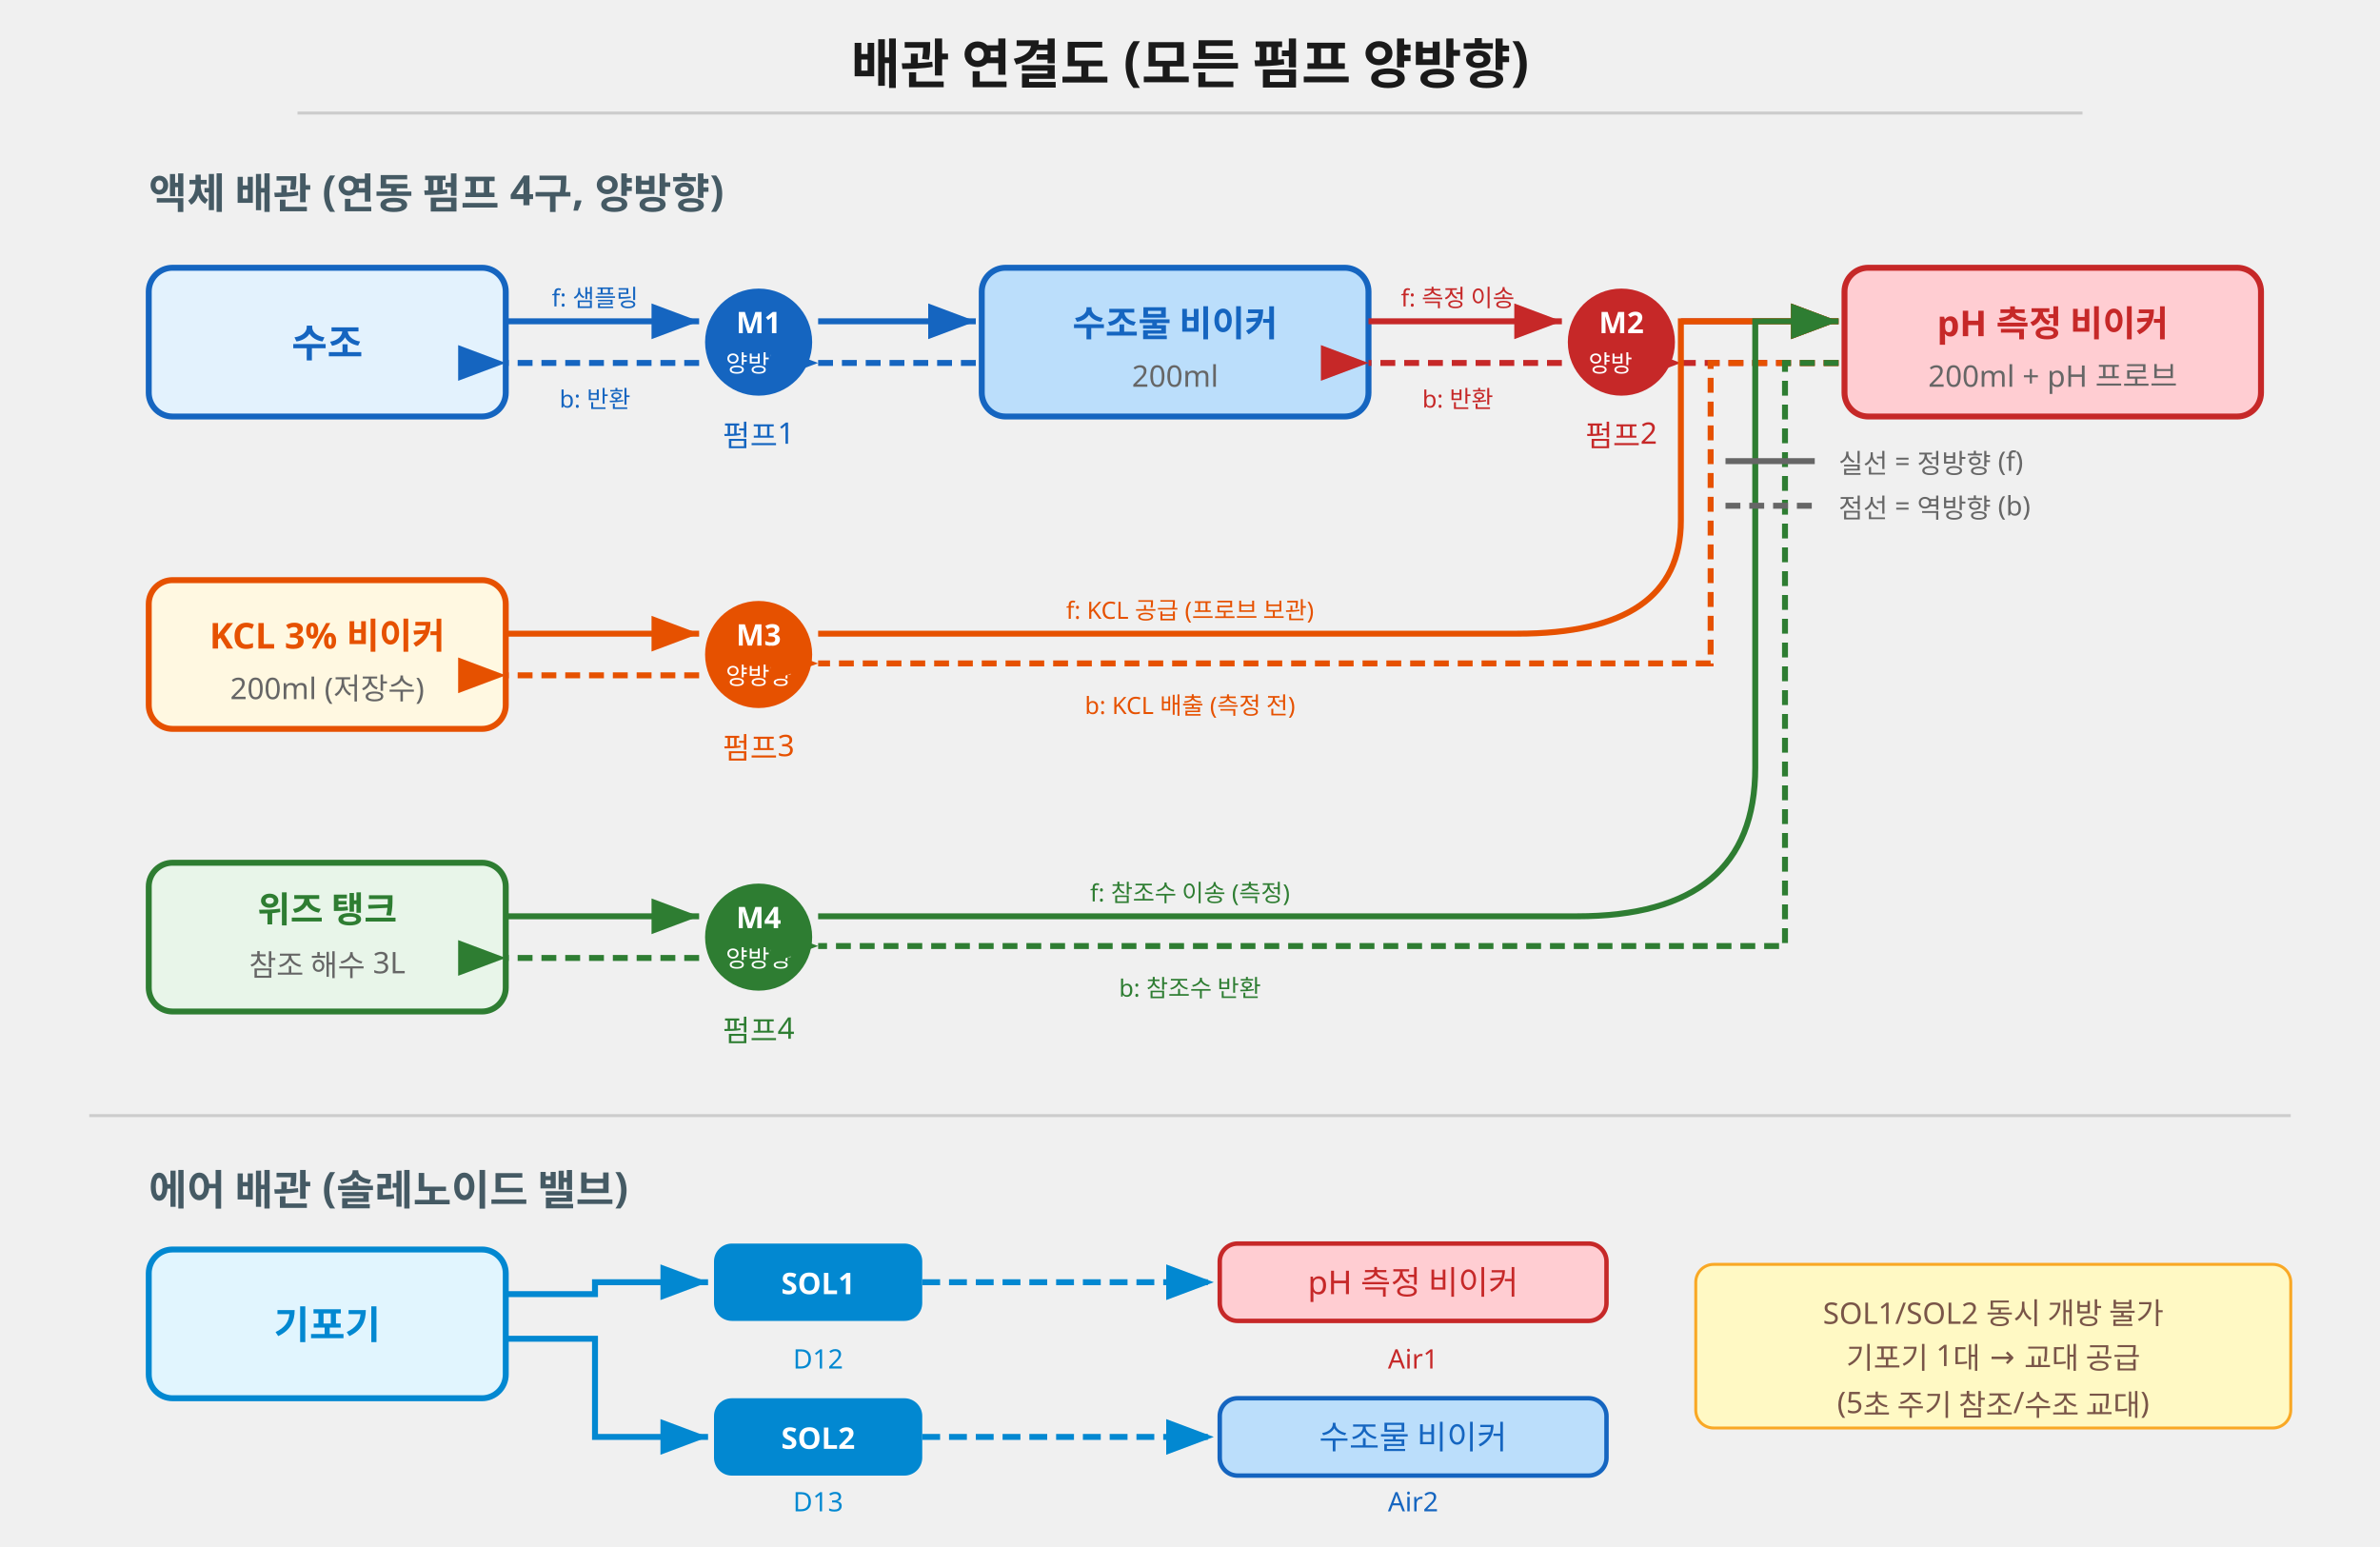
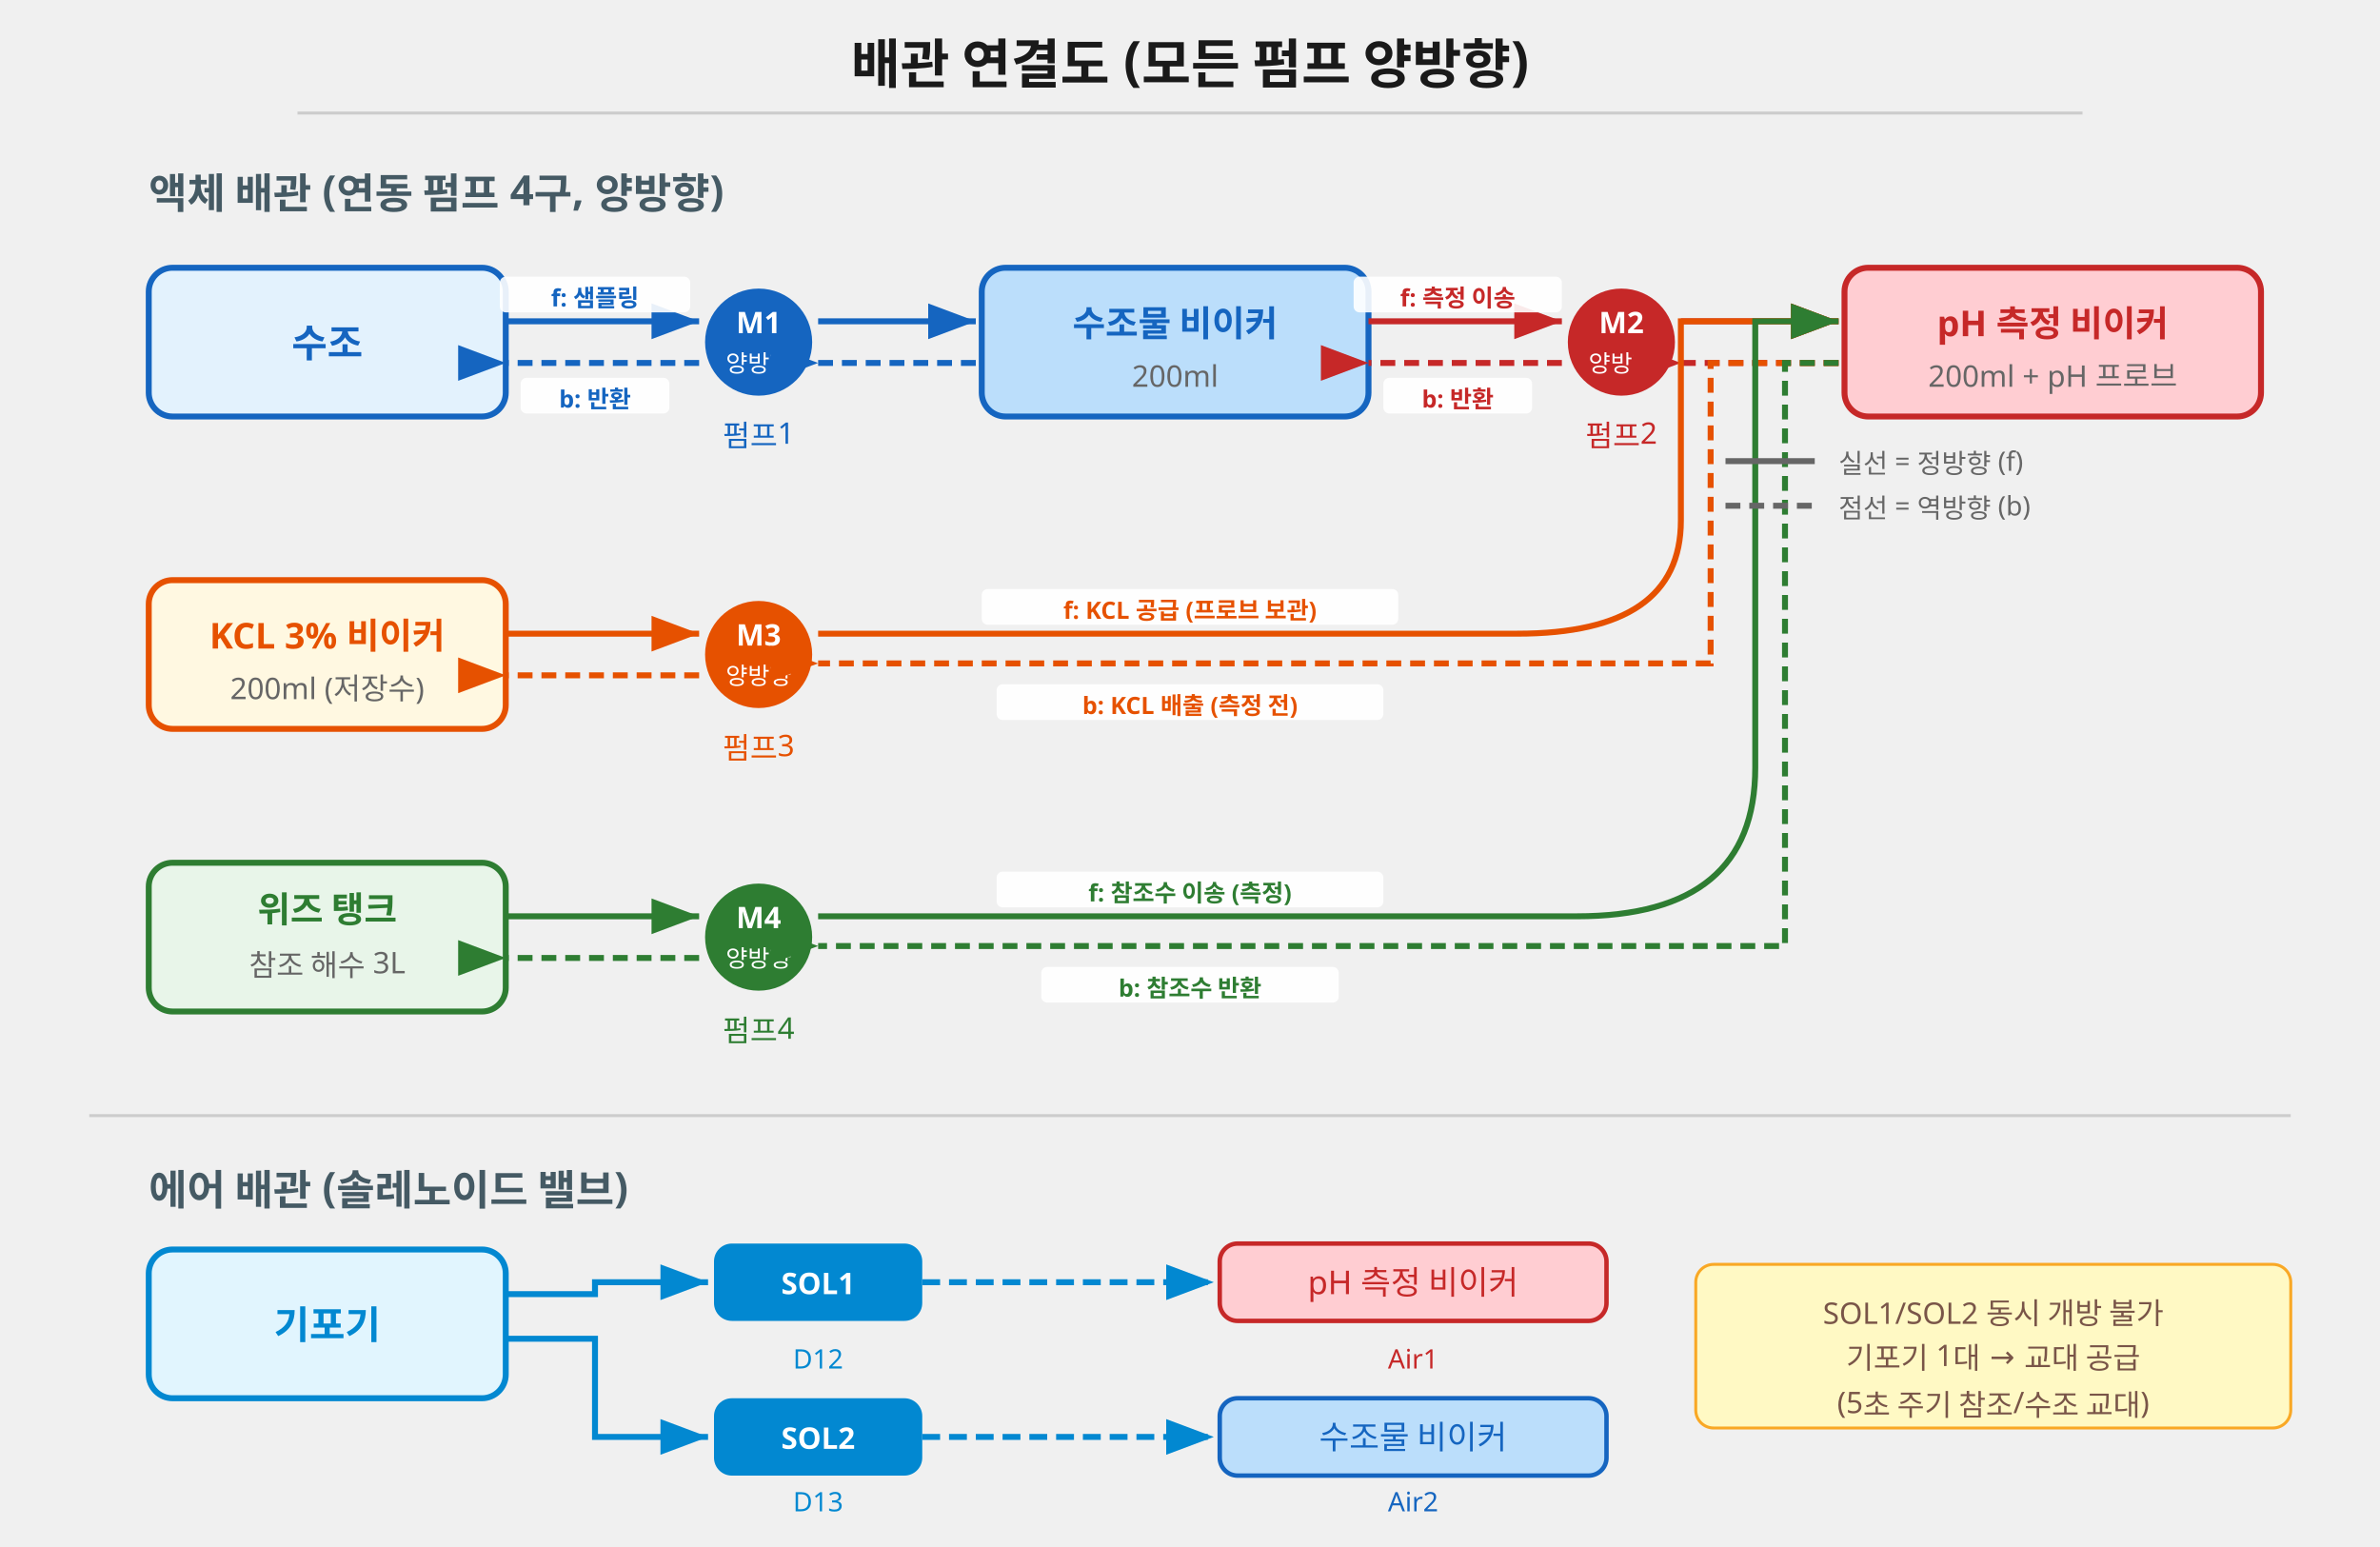
<svg xmlns="http://www.w3.org/2000/svg" viewBox="0 0 800 520" font-family="'Malgun Gothic', 'Apple SD Gothic Neo', sans-serif" font-size="12">
  <defs>
    <marker id="arr-b" markerWidth="8" markerHeight="6" refX="8" refY="3" orient="auto">
      <path d="M0,0 L8,3 L0,6 Z" fill="#1565C0" />
    </marker>
    <marker id="arr-b-rev" markerWidth="8" markerHeight="6" refX="0" refY="3" orient="auto">
      <path d="M8,0 L0,3 L8,6 Z" fill="#1565C0" />
    </marker>
    <marker id="arr-r" markerWidth="8" markerHeight="6" refX="8" refY="3" orient="auto">
      <path d="M0,0 L8,3 L0,6 Z" fill="#C62828" />
    </marker>
    <marker id="arr-r-rev" markerWidth="8" markerHeight="6" refX="0" refY="3" orient="auto">
      <path d="M8,0 L0,3 L8,6 Z" fill="#C62828" />
    </marker>
    <marker id="arr-o" markerWidth="8" markerHeight="6" refX="8" refY="3" orient="auto">
      <path d="M0,0 L8,3 L0,6 Z" fill="#E65100" />
    </marker>
    <marker id="arr-o-rev" markerWidth="8" markerHeight="6" refX="0" refY="3" orient="auto">
      <path d="M8,0 L0,3 L8,6 Z" fill="#E65100" />
    </marker>
    <marker id="arr-g" markerWidth="8" markerHeight="6" refX="8" refY="3" orient="auto">
      <path d="M0,0 L8,3 L0,6 Z" fill="#2E7D32" />
    </marker>
    <marker id="arr-g-rev" markerWidth="8" markerHeight="6" refX="0" refY="3" orient="auto">
      <path d="M8,0 L0,3 L8,6 Z" fill="#2E7D32" />
    </marker>
    <marker id="arr-air" markerWidth="8" markerHeight="6" refX="8" refY="3" orient="auto">
      <path d="M0,0 L8,3 L0,6 Z" fill="#0288D1" />
    </marker>
  </defs>
  <text x="400" y="28" text-anchor="middle" font-size="18" font-weight="bold" fill="#1a1a1a">배관 연결도 (모든 펌프 양방향)</text>
  <line x1="100" y1="38" x2="700" y2="38" stroke="#ccc" stroke-width="1" />
  <text x="50" y="70" font-size="14" font-weight="bold" fill="#455A64">액체 배관 (연동 펌프 4구, 양방향)</text>
  <rect x="50" y="90" width="120" height="50" rx="8" fill="#E3F2FD" stroke="#1565C0" stroke-width="2" />
  <text x="110" y="120" text-anchor="middle" font-size="13" font-weight="bold" fill="#1565C0">수조</text>
  <circle cx="255" cy="115" r="18" fill="#1565C0" />
  <text x="255" y="112" text-anchor="middle" font-size="10" fill="white" font-weight="bold">M1</text>
  <text x="255" y="125" text-anchor="middle" font-size="8" fill="white">양방향</text>
  <text x="255" y="150" text-anchor="middle" font-size="10" fill="#1565C0">펌프1</text>
  <rect x="330" y="90" width="130" height="50" rx="8" fill="#BBDEFB" stroke="#1565C0" stroke-width="2" />
  <text x="395" y="113" text-anchor="middle" font-size="12" font-weight="bold" fill="#1565C0">수조물 비이커</text>
  <text x="395" y="130" text-anchor="middle" font-size="10" fill="#666">200ml</text>
  <line x1="170" y1="108" x2="235" y2="108" stroke="#1565C0" stroke-width="2" marker-end="url(#arr-b)" />
  <line x1="235" y1="122" x2="170" y2="122" stroke="#1565C0" stroke-width="2" stroke-dasharray="5,3" marker-end="url(#arr-b-rev)" />
  <line x1="275" y1="108" x2="328" y2="108" stroke="#1565C0" stroke-width="2" marker-end="url(#arr-b)" />
  <line x1="328" y1="122" x2="275" y2="122" stroke="#1565C0" stroke-width="2" stroke-dasharray="5,3" marker-end="url(#arr-b-rev)" />
-   <text x="200" y="103" text-anchor="middle" font-size="8" fill="#1565C0">f: 샘플링</text>
-   <text x="200" y="137" text-anchor="middle" font-size="8" fill="#1565C0">b: 반환</text>
+   <rect x="168" y="93" width="64" height="12" rx="2" fill="white" opacity="0.9" />
+   <text x="200" y="103" text-anchor="middle" font-size="8" fill="#1565C0" font-weight="bold">f: 샘플링</text>
+   <rect x="175" y="127" width="50" height="12" rx="2" fill="white" opacity="0.9" />
+   <text x="200" y="137" text-anchor="middle" font-size="8" fill="#1565C0" font-weight="bold">b: 반환</text>
  <circle cx="545" cy="115" r="18" fill="#C62828" />
  <text x="545" y="112" text-anchor="middle" font-size="10" fill="white" font-weight="bold">M2</text>
  <text x="545" y="125" text-anchor="middle" font-size="8" fill="white">양방향</text>
  <text x="545" y="150" text-anchor="middle" font-size="10" fill="#C62828">펌프2</text>
  <rect x="620" y="90" width="140" height="50" rx="8" fill="#FFCDD2" stroke="#C62828" stroke-width="2" />
  <text x="690" y="113" text-anchor="middle" font-size="12" font-weight="bold" fill="#C62828">pH 측정 비이커</text>
  <text x="690" y="130" text-anchor="middle" font-size="10" fill="#666">200ml + pH 프로브</text>
  <line x1="460" y1="108" x2="525" y2="108" stroke="#C62828" stroke-width="2" marker-end="url(#arr-r)" />
  <line x1="525" y1="122" x2="460" y2="122" stroke="#C62828" stroke-width="2" stroke-dasharray="5,3" marker-end="url(#arr-r-rev)" />
  <line x1="565" y1="108" x2="618" y2="108" stroke="#C62828" stroke-width="2" marker-end="url(#arr-r)" />
  <line x1="618" y1="122" x2="565" y2="122" stroke="#C62828" stroke-width="2" stroke-dasharray="5,3" marker-end="url(#arr-r-rev)" />
-   <text x="490" y="103" text-anchor="middle" font-size="8" fill="#C62828">f: 측정 이송</text>
-   <text x="490" y="137" text-anchor="middle" font-size="8" fill="#C62828">b: 반환</text>
+   <rect x="455" y="93" width="70" height="12" rx="2" fill="white" opacity="0.9" />
+   <text x="490" y="103" text-anchor="middle" font-size="8" fill="#C62828" font-weight="bold">f: 측정 이송</text>
+   <rect x="465" y="127" width="50" height="12" rx="2" fill="white" opacity="0.9" />
+   <text x="490" y="137" text-anchor="middle" font-size="8" fill="#C62828" font-weight="bold">b: 반환</text>
  <rect x="50" y="195" width="120" height="50" rx="8" fill="#FFF8E1" stroke="#E65100" stroke-width="2" />
  <text x="110" y="218" text-anchor="middle" font-size="12" font-weight="bold" fill="#E65100">KCL 3% 비이커</text>
  <text x="110" y="235" text-anchor="middle" font-size="10" fill="#666">200ml (저장수)</text>
  <circle cx="255" cy="220" r="18" fill="#E65100" />
  <text x="255" y="217" text-anchor="middle" font-size="10" fill="white" font-weight="bold">M3</text>
  <text x="255" y="230" text-anchor="middle" font-size="8" fill="white">양방향</text>
  <text x="255" y="255" text-anchor="middle" font-size="10" fill="#E65100">펌프3</text>
  <line x1="170" y1="213" x2="235" y2="213" stroke="#E65100" stroke-width="2" marker-end="url(#arr-o)" />
  <line x1="235" y1="227" x2="170" y2="227" stroke="#E65100" stroke-width="2" stroke-dasharray="5,3" marker-end="url(#arr-o-rev)" />
  <path d="M275,213 L510,213 Q565,213 565,175 L565,108 L618,108" fill="none" stroke="#E65100" stroke-width="2" marker-end="url(#arr-o)" />
  <path d="M618,122 L575,122 Q575,180 575,223 L275,223" fill="none" stroke="#E65100" stroke-width="2" stroke-dasharray="5,3" marker-end="url(#arr-o-rev)" />
-   <text x="400" y="208" text-anchor="middle" font-size="8" fill="#E65100">f: KCL 공급 (프로브 보관)</text>
-   <text x="400" y="240" text-anchor="middle" font-size="8" fill="#E65100">b: KCL 배출 (측정 전)</text>
+   <rect x="330" y="198" width="140" height="12" rx="2" fill="white" opacity="0.9" />
+   <text x="400" y="208" text-anchor="middle" font-size="8" fill="#E65100" font-weight="bold">f: KCL 공급 (프로브 보관)</text>
+   <rect x="335" y="230" width="130" height="12" rx="2" fill="white" opacity="0.9" />
+   <text x="400" y="240" text-anchor="middle" font-size="8" fill="#E65100" font-weight="bold">b: KCL 배출 (측정 전)</text>
  <rect x="50" y="290" width="120" height="50" rx="8" fill="#E8F5E9" stroke="#2E7D32" stroke-width="2" />
  <text x="110" y="310" text-anchor="middle" font-size="12" font-weight="bold" fill="#2E7D32">위즈 탱크</text>
  <text x="110" y="328" text-anchor="middle" font-size="10" fill="#666">참조 해수 3L</text>
  <circle cx="255" cy="315" r="18" fill="#2E7D32" />
  <text x="255" y="312" text-anchor="middle" font-size="10" fill="white" font-weight="bold">M4</text>
  <text x="255" y="325" text-anchor="middle" font-size="8" fill="white">양방향</text>
  <text x="255" y="350" text-anchor="middle" font-size="10" fill="#2E7D32">펌프4</text>
  <line x1="170" y1="308" x2="235" y2="308" stroke="#2E7D32" stroke-width="2" marker-end="url(#arr-g)" />
  <line x1="235" y1="322" x2="170" y2="322" stroke="#2E7D32" stroke-width="2" stroke-dasharray="5,3" marker-end="url(#arr-g-rev)" />
  <path d="M275,308 L530,308 Q590,308 590,258 L590,108 L618,108" fill="none" stroke="#2E7D32" stroke-width="2" marker-end="url(#arr-g)" />
  <path d="M618,122 L600,122 Q600,270 600,318 L275,318" fill="none" stroke="#2E7D32" stroke-width="2" stroke-dasharray="5,3" marker-end="url(#arr-g-rev)" />
-   <text x="400" y="303" text-anchor="middle" font-size="8" fill="#2E7D32">f: 참조수 이송 (측정)</text>
-   <text x="400" y="335" text-anchor="middle" font-size="8" fill="#2E7D32">b: 참조수 반환</text>
+   <rect x="335" y="293" width="130" height="12" rx="2" fill="white" opacity="0.9" />
+   <text x="400" y="303" text-anchor="middle" font-size="8" fill="#2E7D32" font-weight="bold">f: 참조수 이송 (측정)</text>
+   <rect x="350" y="325" width="100" height="12" rx="2" fill="white" opacity="0.9" />
+   <text x="400" y="335" text-anchor="middle" font-size="8" fill="#2E7D32" font-weight="bold">b: 참조수 반환</text>
  <line x1="30" y1="375" x2="770" y2="375" stroke="#ccc" stroke-width="1" />
  <text x="50" y="405" font-size="14" font-weight="bold" fill="#455A64">에어 배관 (솔레노이드 밸브)</text>
  <rect x="50" y="420" width="120" height="50" rx="8" fill="#E1F5FE" stroke="#0288D1" stroke-width="2" />
  <text x="110" y="450" text-anchor="middle" font-size="13" font-weight="bold" fill="#0288D1">기포기</text>
  <rect x="240" y="418" width="70" height="26" rx="6" fill="#0288D1" />
  <text x="275" y="435" text-anchor="middle" font-size="10" fill="white" font-weight="bold">SOL1</text>
  <text x="275" y="460" text-anchor="middle" font-size="9" fill="#0288D1">D12</text>
  <path d="M170,435 L200,435 L200,431 L238,431" fill="none" stroke="#0288D1" stroke-width="2" marker-end="url(#arr-air)" />
  <rect x="410" y="418" width="130" height="26" rx="6" fill="#FFCDD2" stroke="#C62828" stroke-width="1.5" />
  <text x="475" y="435" text-anchor="middle" font-size="11" fill="#C62828">pH 측정 비이커</text>
  <text x="475" y="460" text-anchor="middle" font-size="9" fill="#C62828">Air1</text>
  <line x1="310" y1="431" x2="408" y2="431" stroke="#0288D1" stroke-width="2" stroke-dasharray="6,3" marker-end="url(#arr-air)" />
  <rect x="240" y="470" width="70" height="26" rx="6" fill="#0288D1" />
  <text x="275" y="487" text-anchor="middle" font-size="10" fill="white" font-weight="bold">SOL2</text>
  <text x="275" y="508" text-anchor="middle" font-size="9" fill="#0288D1">D13</text>
  <path d="M170,450 L200,450 L200,483 L238,483" fill="none" stroke="#0288D1" stroke-width="2" marker-end="url(#arr-air)" />
  <rect x="410" y="470" width="130" height="26" rx="6" fill="#BBDEFB" stroke="#1565C0" stroke-width="1.5" />
  <text x="475" y="487" text-anchor="middle" font-size="11" fill="#1565C0">수조물 비이커</text>
  <text x="475" y="508" text-anchor="middle" font-size="9" fill="#1565C0">Air2</text>
  <line x1="310" y1="483" x2="408" y2="483" stroke="#0288D1" stroke-width="2" stroke-dasharray="6,3" marker-end="url(#arr-air)" />
  <rect x="570" y="425" width="200" height="55" rx="6" fill="#FFF9C4" stroke="#F9A825" stroke-width="1" />
  <text x="670" y="445" text-anchor="middle" font-size="10" fill="#795548">SOL1/SOL2 동시 개방 불가</text>
  <text x="670" y="460" text-anchor="middle" font-size="10" fill="#795548">기포기 1대 → 교대 공급</text>
  <text x="670" y="475" text-anchor="middle" font-size="10" fill="#795548">(5초 주기 참조/수조 교대)</text>
  <rect x="580" y="90" width="10" height="0" rx="0" fill="none" />
  <line x1="580" y1="155" x2="610" y2="155" stroke="#666" stroke-width="2" />
  <text x="618" y="159" font-size="9" fill="#666">실선 = 정방향 (f)</text>
  <line x1="580" y1="170" x2="610" y2="170" stroke="#666" stroke-width="2" stroke-dasharray="5,3" />
  <text x="618" y="174" font-size="9" fill="#666">점선 = 역방향 (b)</text>
</svg>
